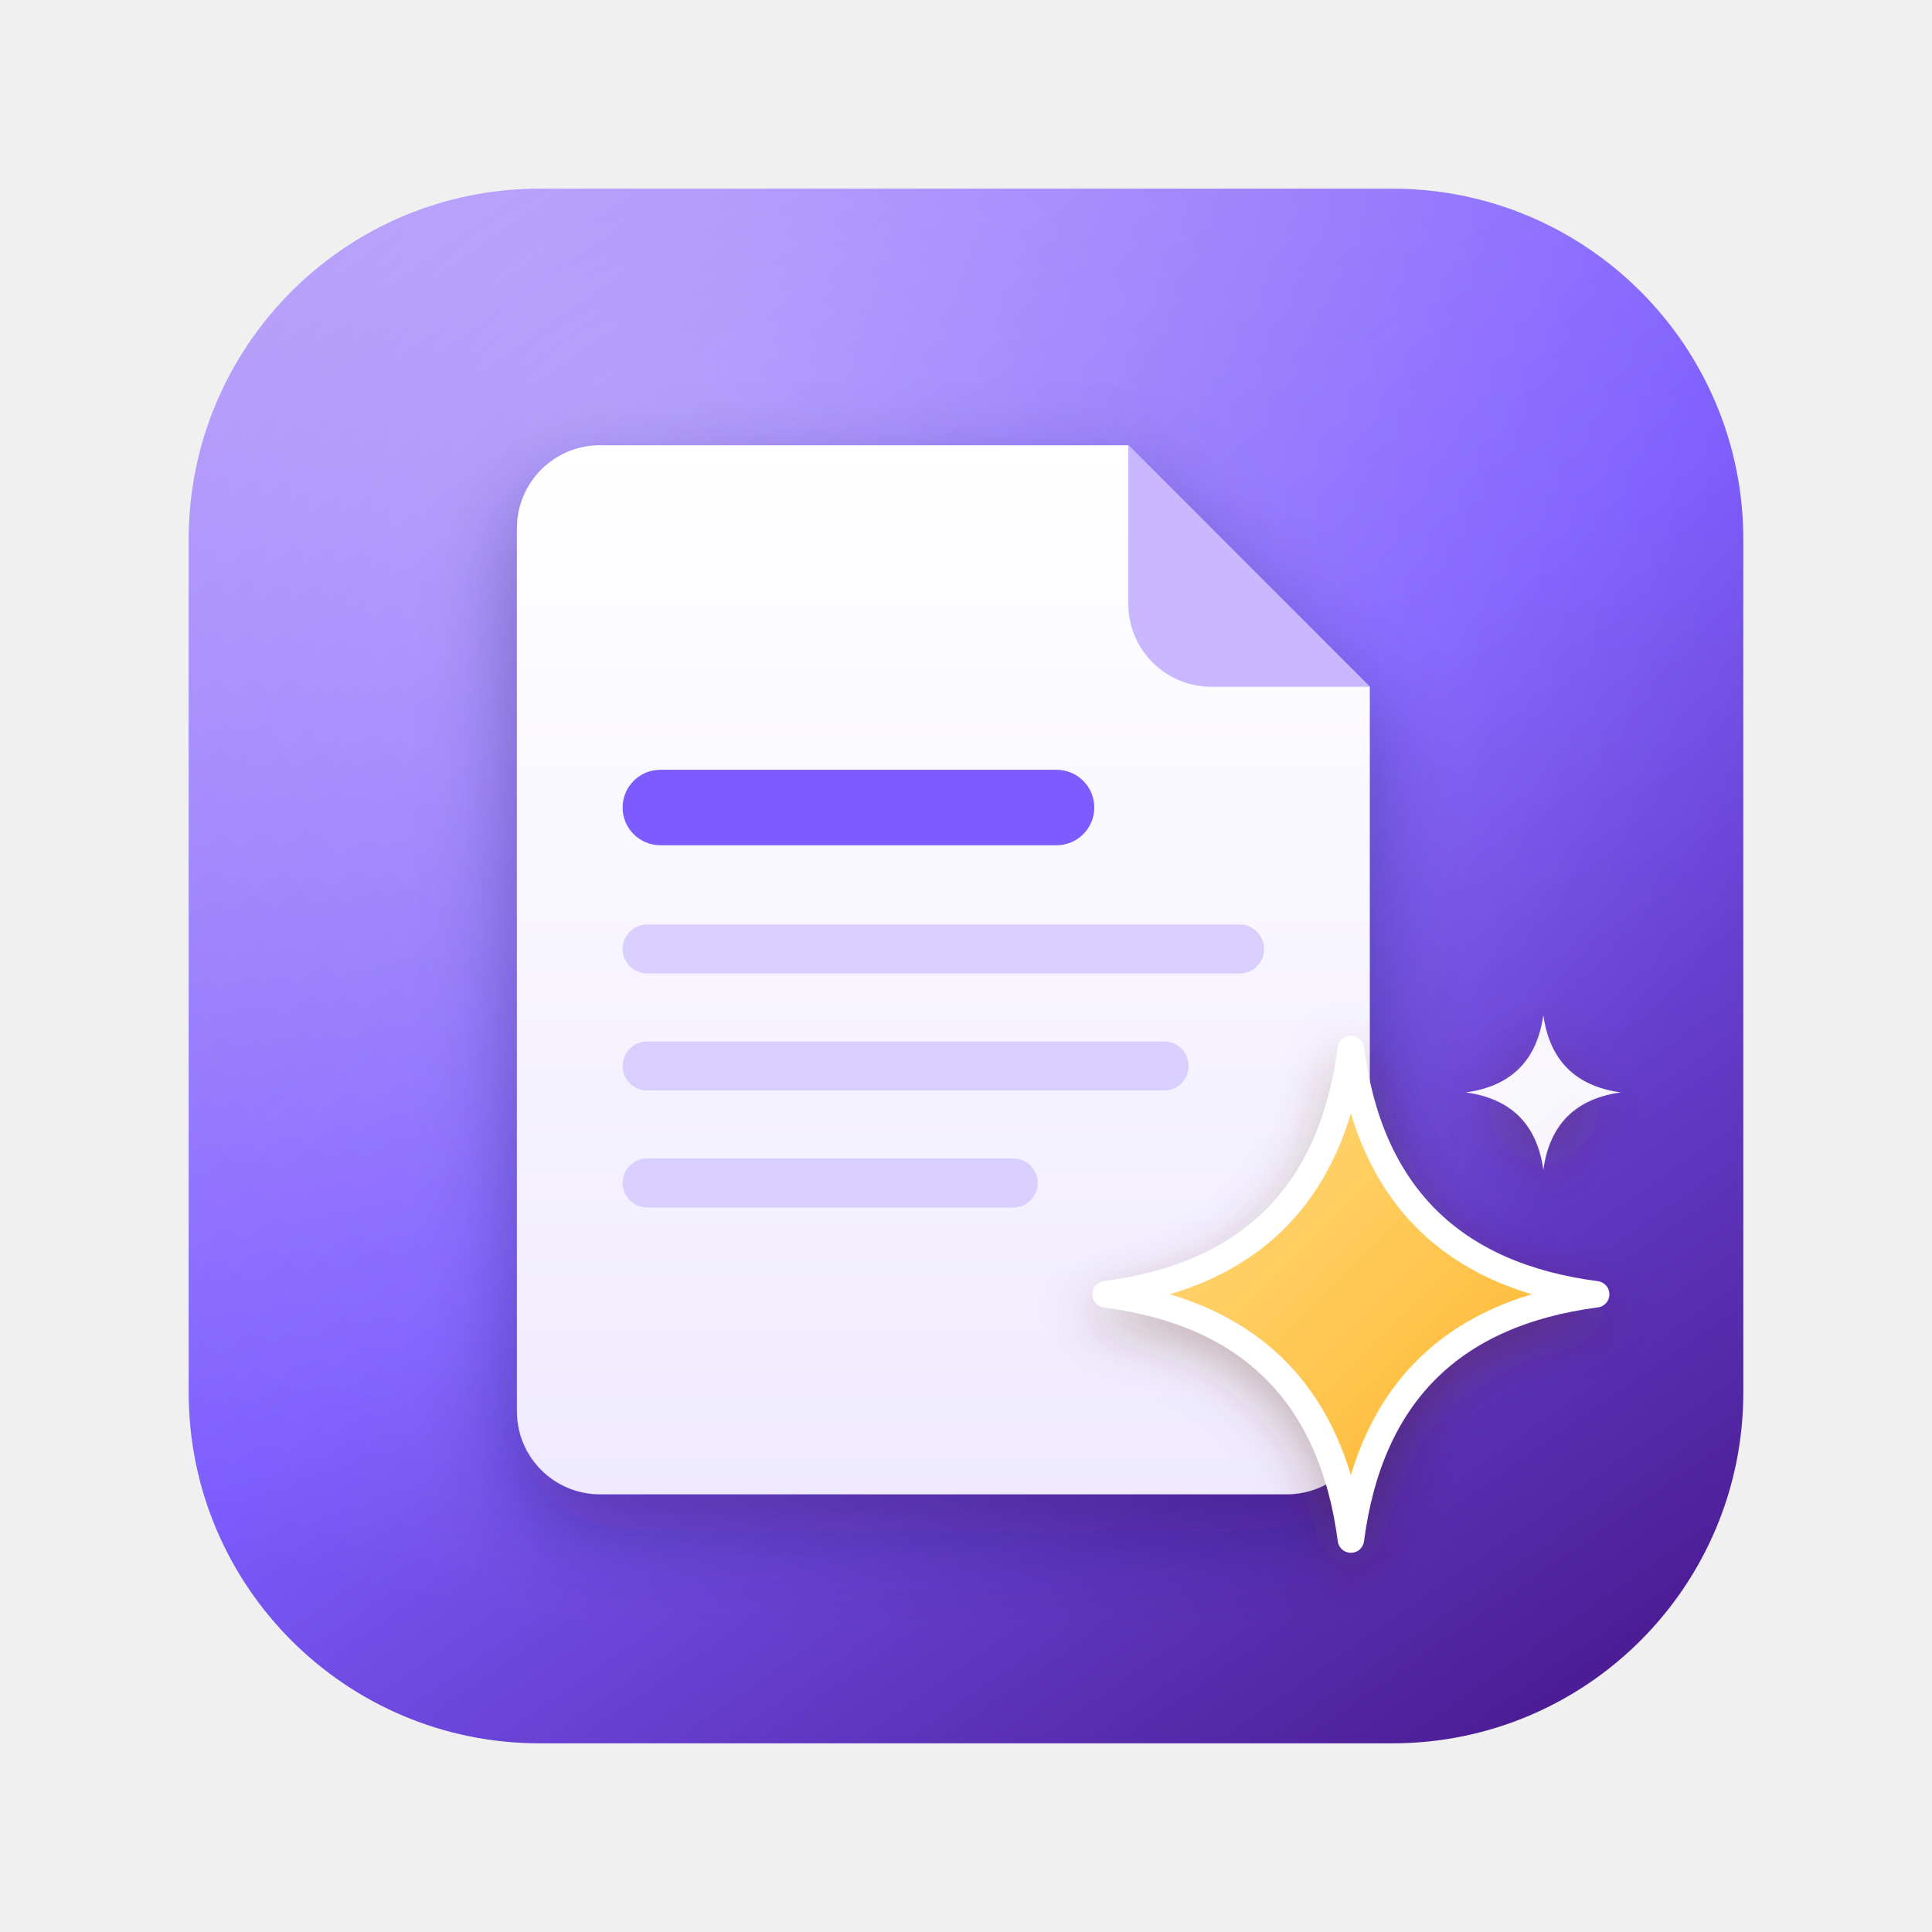
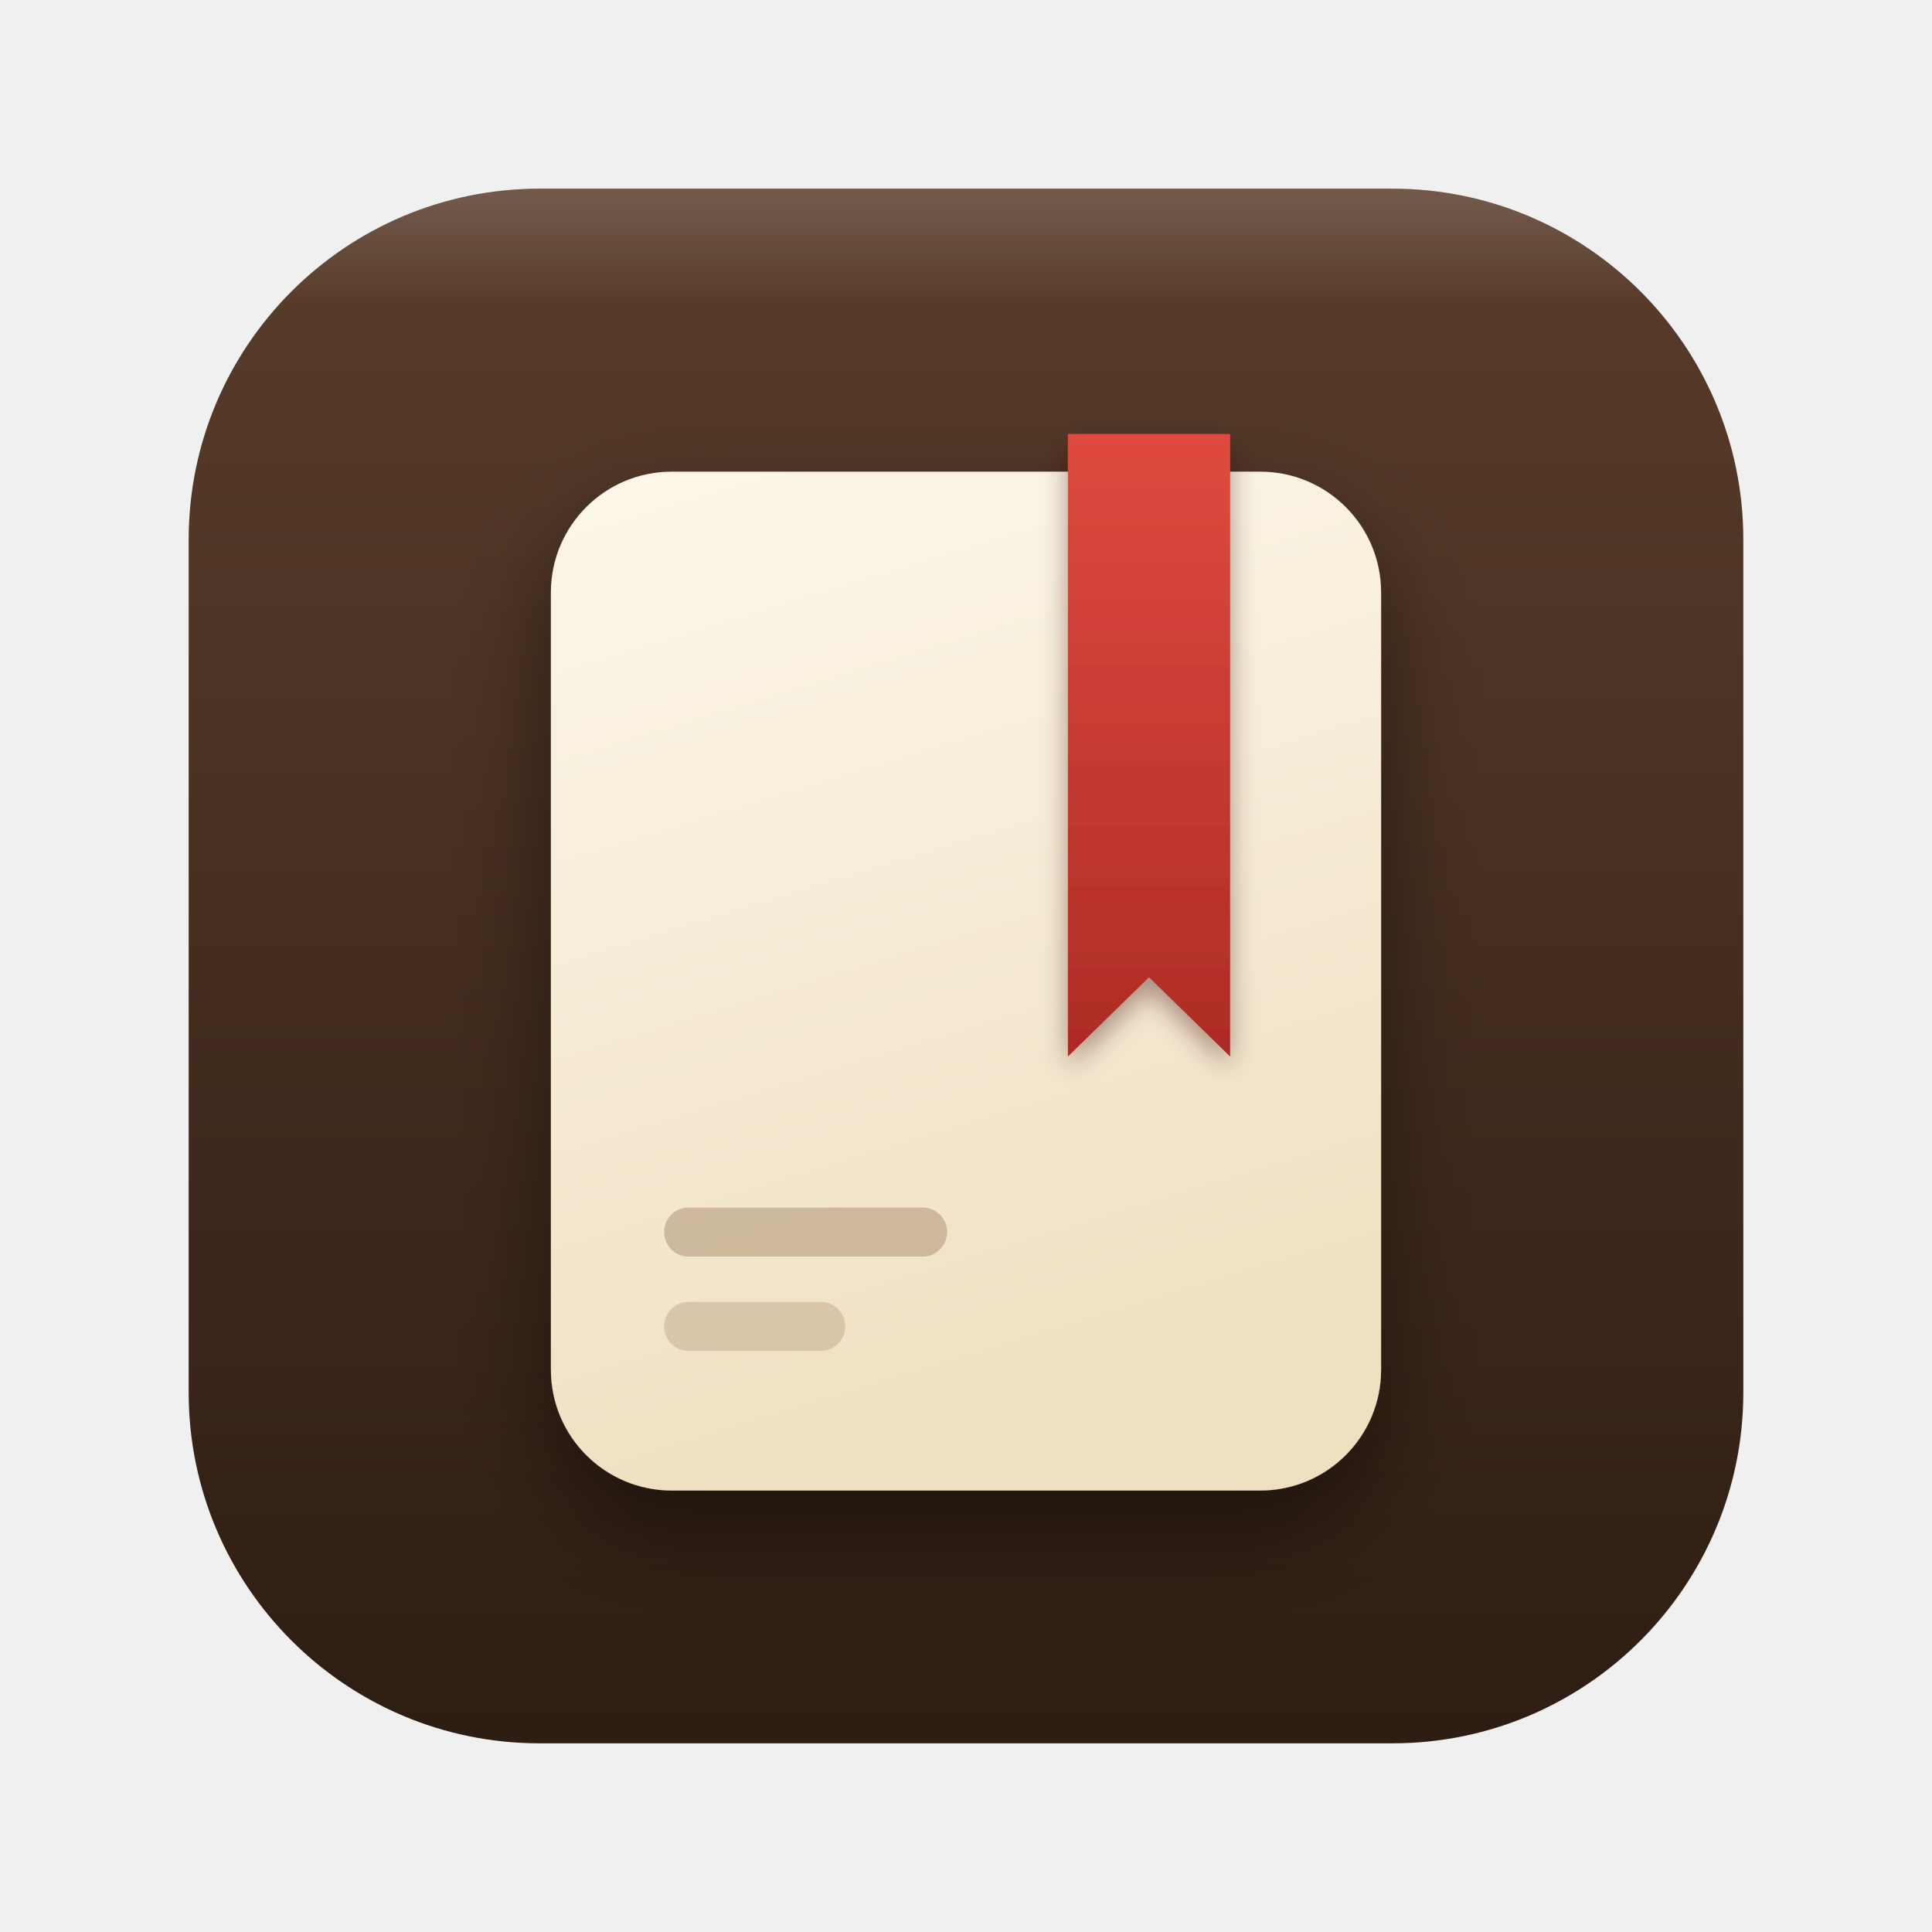
<svg xmlns="http://www.w3.org/2000/svg" width="1024" height="1024" viewBox="0 0 1024 1024">
  <defs>
-     <linearGradient id="bg" x1="0.15" y1="0" x2="0.85" y2="1">
-       <stop offset="0" stop-color="#a78bfa" />
-       <stop offset="0.5" stop-color="#7c5cff" />
-       <stop offset="1" stop-color="#4c1d95" />
+     <linearGradient id="bg" x1="0" y1="0" x2="0" y2="1">
+       <stop offset="0" stop-color="#5a3d2b" />
+       <stop offset="1" stop-color="#2e1d13" />
    </linearGradient>
-     <radialGradient id="glow" cx="0.3" cy="0.18" r="0.75">
-       <stop offset="0" stop-color="#ffffff" stop-opacity="0.28" />
-       <stop offset="1" stop-color="#ffffff" stop-opacity="0" />
-     </radialGradient>
-     <linearGradient id="page" x1="0" y1="0" x2="0" y2="1">
-       <stop offset="0" stop-color="#ffffff" />
-       <stop offset="1" stop-color="#efeaff" />
+     <linearGradient id="rim" x1="0" y1="0" x2="0" y2="1">
+       <stop offset="0" stop-color="#fff" stop-opacity="0.14" />
+       <stop offset="0.07" stop-color="#fff" stop-opacity="0" />
    </linearGradient>
-     <linearGradient id="spark" x1="0" y1="0" x2="1" y2="1">
-       <stop offset="0" stop-color="#ffe08a" />
-       <stop offset="1" stop-color="#ffb020" />
+     <linearGradient id="paper" x1="0" y1="0" x2="0.25" y2="1">
+       <stop offset="0" stop-color="#fdf7ea" />
+       <stop offset="1" stop-color="#f0e0c2" />
    </linearGradient>
-     <filter id="shadow" x="-30%" y="-30%" width="160%" height="160%">
-       <feDropShadow dx="0" dy="20" stdDeviation="24" flood-color="#1b0b4a" flood-opacity="0.35" />
+     <linearGradient id="ribbon" x1="0" y1="0" x2="0" y2="1">
+       <stop offset="0" stop-color="#e04a3f" />
+       <stop offset="1" stop-color="#ad2b25" />
+     </linearGradient>
+     <filter id="sh" x="-40%" y="-40%" width="180%" height="180%">
+       <feDropShadow dx="0" dy="22" stdDeviation="26" flood-color="#000" flood-opacity="0.45" />
    </filter>
-     <filter id="soft" x="-30%" y="-30%" width="160%" height="160%">
-       <feDropShadow dx="0" dy="10" stdDeviation="14" flood-color="#5b2e00" flood-opacity="0.3" />
+     <filter id="sh2" x="-40%" y="-40%" width="180%" height="180%">
+       <feDropShadow dx="0" dy="6" stdDeviation="7" flood-color="#3a0606" flood-opacity="0.4" />
    </filter>
  </defs>
  <rect x="100" y="100" width="824" height="824" rx="186" fill="url(#bg)" />
-   <rect x="100" y="100" width="824" height="824" rx="186" fill="url(#glow)" />
-   <g filter="url(#shadow)">
-     <path d="M318 236 H598 L726 364 V748 A44 44 0 0 1 682 792 H318 A44 44 0 0 1 274 748 V280 A44 44 0 0 1 318 236 Z" fill="url(#page)" />
-     <path d="M598 236 V320 A44 44 0 0 0 642 364 H726 Z" fill="#c9b8ff" />
+   <rect x="100" y="100" width="824" height="824" rx="186" fill="url(#rim)" />
+   <g filter="url(#sh)">
+     <rect x="292" y="250" width="440" height="540" rx="64" fill="url(#paper)" />
  </g>
-   <rect x="330" y="408" width="250" height="40" rx="20" fill="#7c5cff" />
-   <rect x="330" y="490" width="340" height="26" rx="13" fill="#d9cfff" />
-   <rect x="330" y="552" width="300" height="26" rx="13" fill="#d9cfff" />
-   <rect x="330" y="614" width="220" height="26" rx="13" fill="#d9cfff" />
-   <g filter="url(#soft)">
-     <path d="M716 556 Q731 671 846 686 Q731 701 716 816 Q701 701 586 686 Q701 671 716 556 Z" fill="url(#spark)" stroke="#ffffff" stroke-width="14" stroke-linejoin="round" />
-     <path d="M818 538 Q823 574 859 579 Q823 584 818 620 Q813 584 777 579 Q813 574 818 538 Z" fill="#ffffff" opacity="0.95" />
+   <g filter="url(#sh2)">
+     <path d="M566 230 h86 v330 l-43 -42 l-43 42 z" fill="url(#ribbon)" />
  </g>
+   <rect x="352" y="640" width="150" height="26" rx="13" fill="#6b4423" opacity="0.28" />
+   <rect x="352" y="690" width="96" height="26" rx="13" fill="#6b4423" opacity="0.18" />
</svg>
